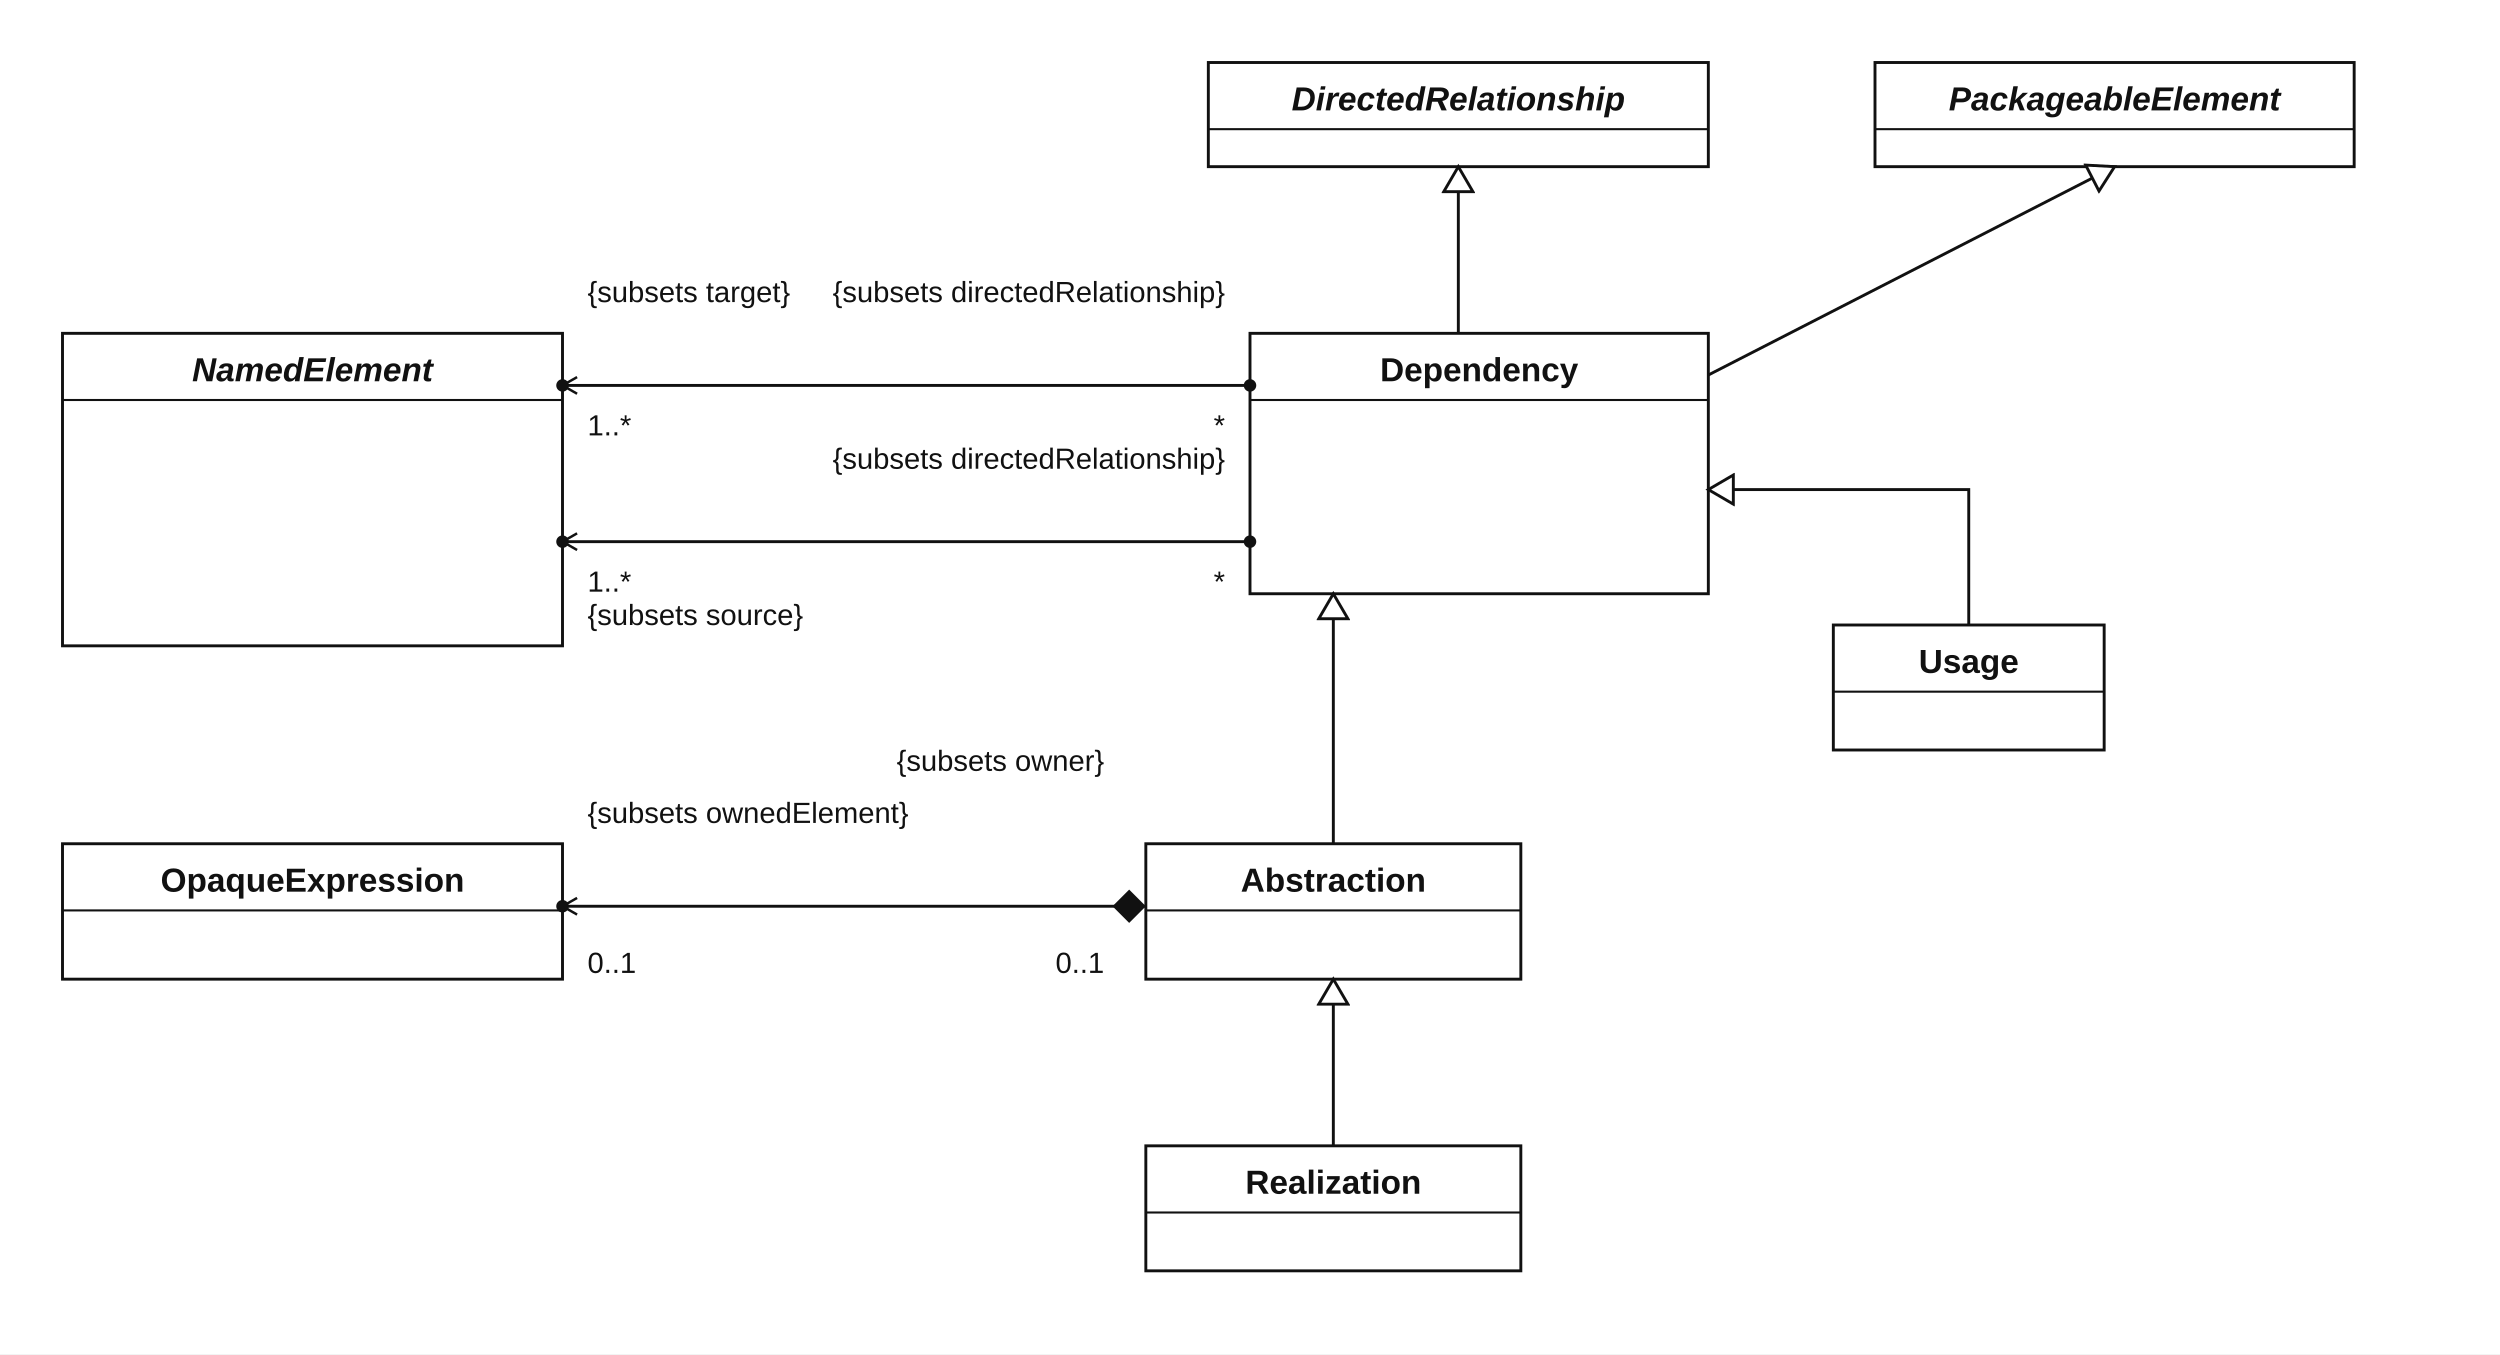
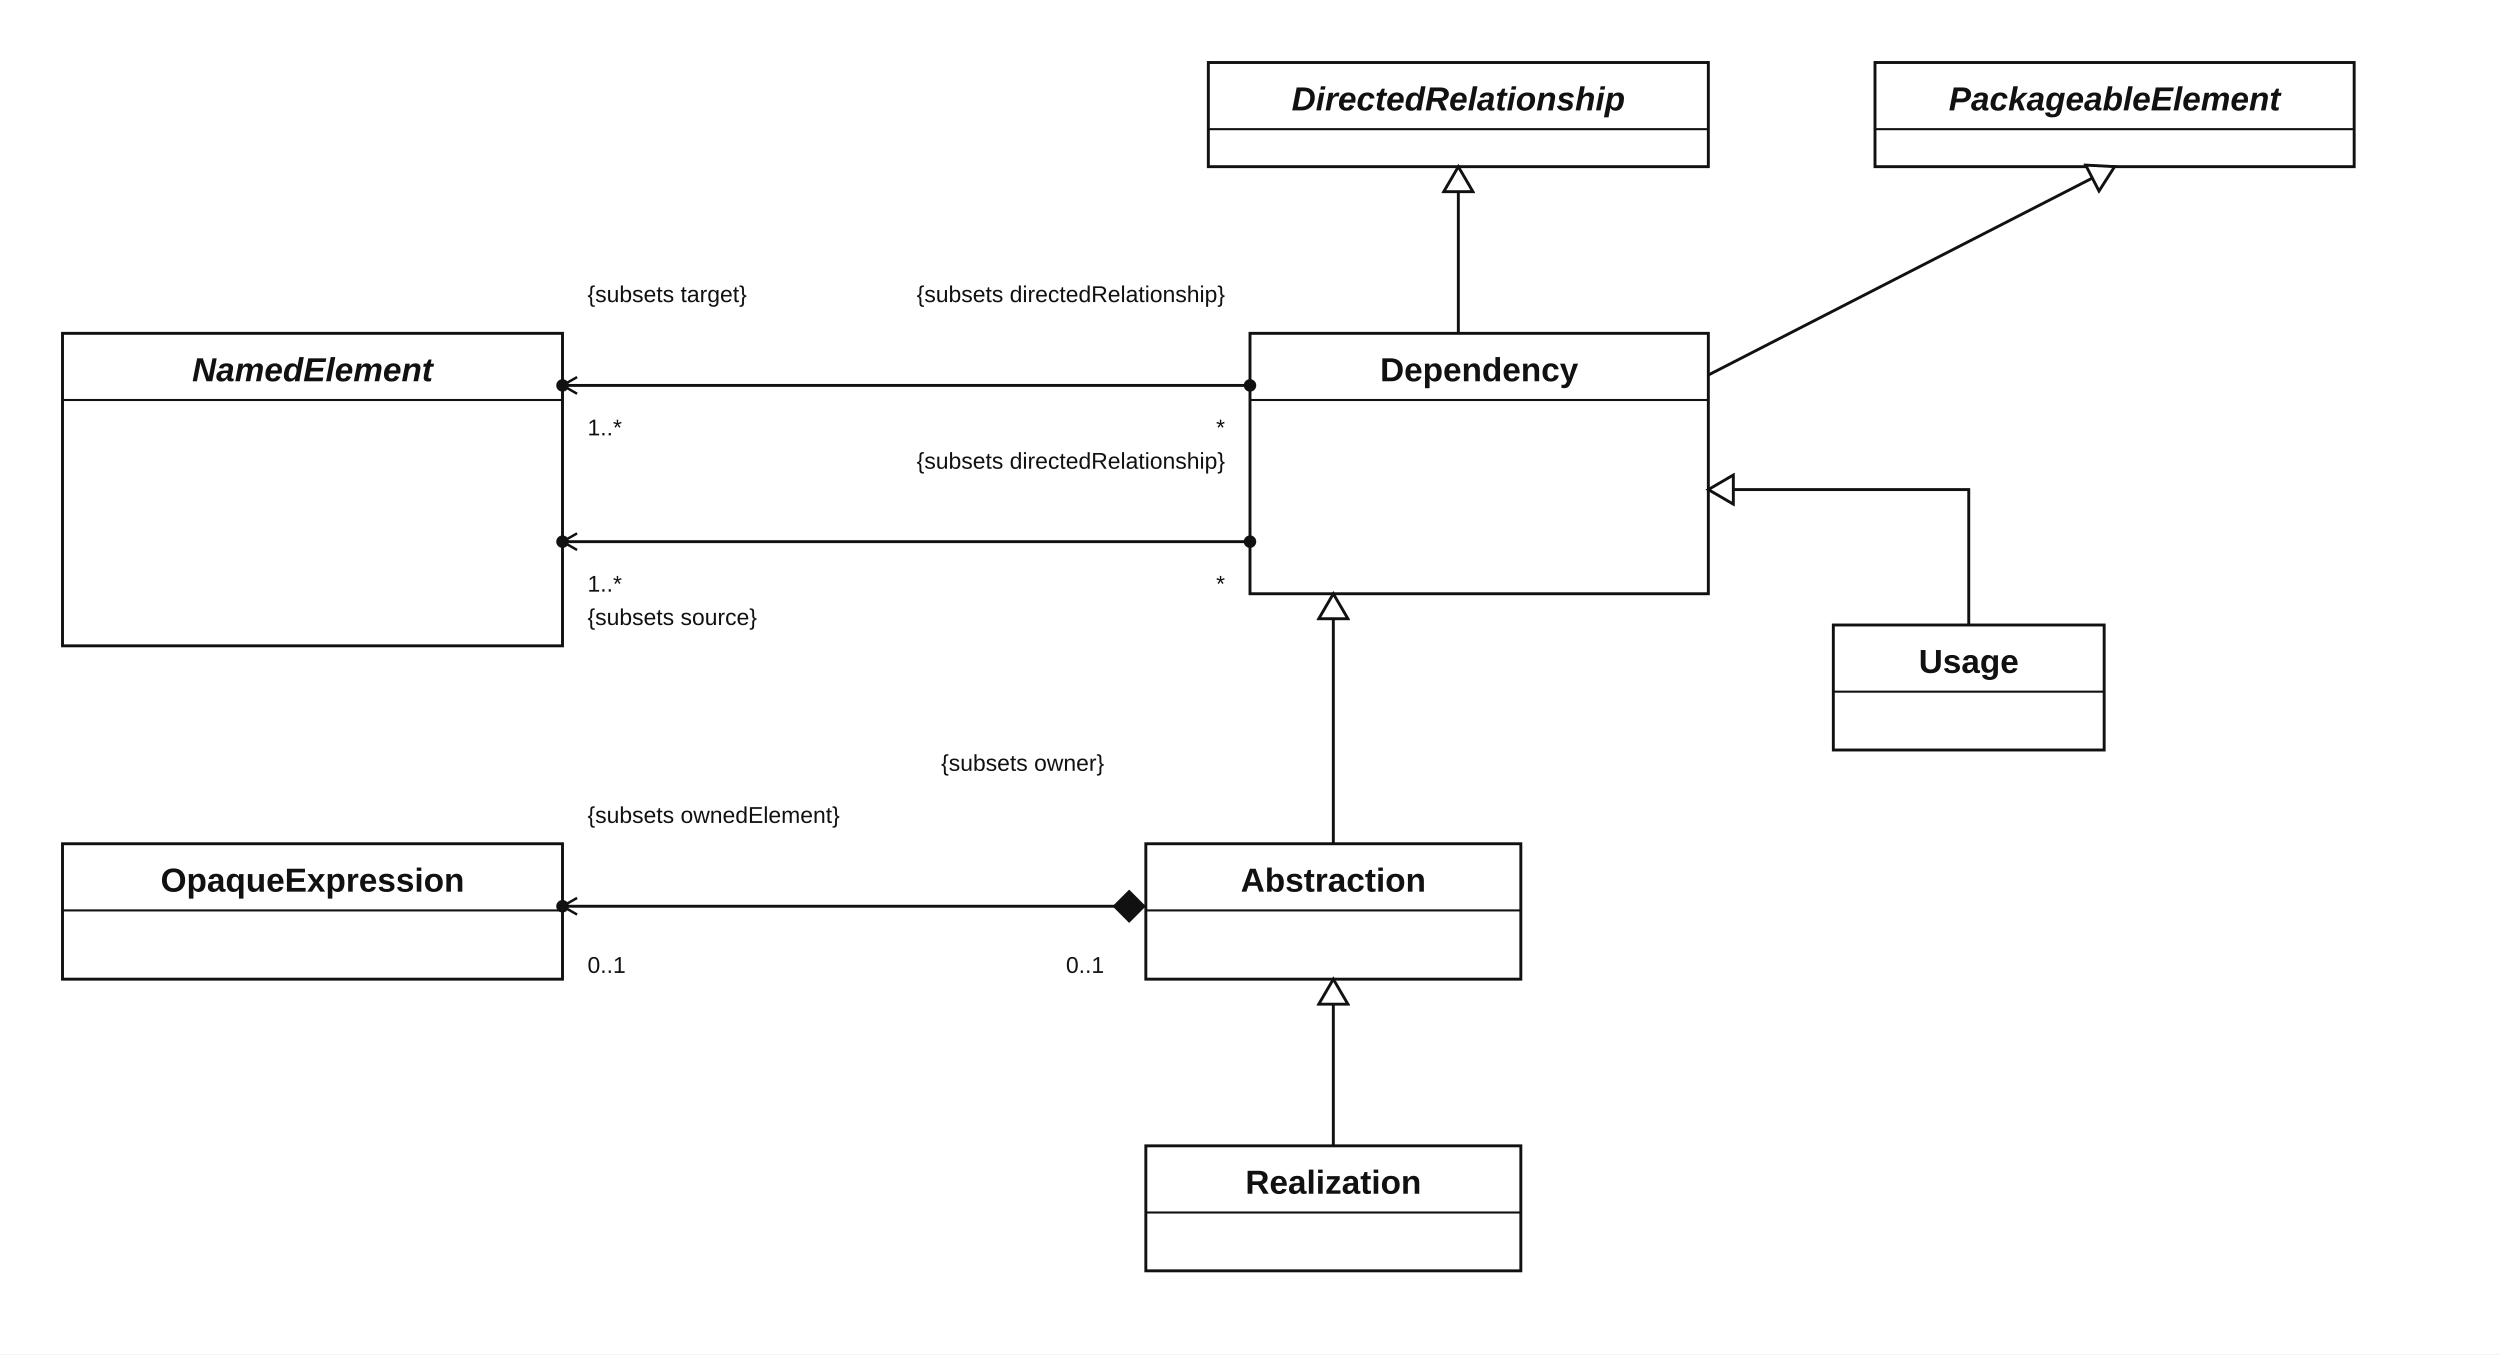
<svg xmlns="http://www.w3.org/2000/svg" width="1200" height="650" viewBox="0 0 1200 650" role="img" aria-labelledby="diagram-title diagram-description" data-figure="7.17">
  <defs>
    <marker id="generalization" markerWidth="15" markerHeight="16" refX="13" refY="8" orient="auto" markerUnits="userSpaceOnUse">
      <path d="M 1 1 L 13 8 L 1 15 Z" fill="#ffffff" stroke="#111111" stroke-width="1.4" />
    </marker>
    <marker id="navigation" markerWidth="9" markerHeight="10" refX="8" refY="5" orient="auto" markerUnits="userSpaceOnUse">
      <path d="M 1 1 L 8 5 L 1 9" fill="none" stroke="context-stroke" stroke-width="1.2" />
    </marker>
    <marker id="navigation-start" markerWidth="9" markerHeight="10" refX="8" refY="5" orient="auto-start-reverse" markerUnits="userSpaceOnUse">
      <path d="M 1 1 L 8 5 L 1 9" fill="none" stroke="context-stroke" stroke-width="1.2" />
    </marker>
    <style>.background, .class-box, .package-box, .note-box { fill: #ffffff; }
  .class-box, .package-box, .note-box, .association, .generalization-line,
  .class-divider, .example-association, .dependency-line, .note-link { stroke: #111111; stroke-width: 1.4; }
  .association, .generalization-line, .class-divider, .example-association,
  .dependency-line, .note-link { fill: none; }
  .class-divider { stroke-width: 1; }
  text { fill: #111111; font-family: Arial, Helvetica, sans-serif; font-size: 16px; }
  .class-name { font-weight: 700; }
  .abstract { font-style: italic; }
-   .attribute, .operation, .association-label, .example-label { font-size: 14px; }
+   .attribute, .operation { font-size: 14px; }
+   .association-end, .association-label, .example-association-group .example-label { font-size: 11px; }
  .end-dot, .composition { fill: #111111; }
  .dependency-line, .note-link { stroke-dasharray: 7 5; }
  .template-signature { stroke-dasharray: 4 3; }
  a { cursor: pointer; }
  a:hover .class-box, a:hover .note-box { fill: #eef3fb; stroke: #1e3a8a; }
  a:focus-visible { outline: none; }
  a:focus-visible .class-box, a:focus-visible .note-box { stroke: #7c3aed; stroke-width: 3; }
  .association, .example-association, .dependency-line { pointer-events: stroke; }
  .association-hitbox { fill: none; stroke: transparent; stroke-width: 12; pointer-events: stroke; }
  .association-group:hover .association, .example-association-group:hover .example-association,
  .dependency-group:hover .dependency-line { stroke: #1e3a8a; stroke-width: 2.2; }
  .association-group:hover text, .example-association-group:hover text,
  .dependency-group:hover text { fill: #1e3a8a; }
  .association-group:hover .end-dot, .association-group:hover .composition,
  .example-association-group:hover .end-dot { fill: #1e3a8a; }
  .association-end { cursor: help; }</style>
  </defs>
  <rect class="background" width="1200" height="650" />
  <a class="class-node" data-classifier="DirectedRelationship" href="../../index.html#/classifier/directedrelationship" target="_top" aria-label="DirectedRelationship — открыть описание класса">
    <rect class="class-box" x="580" y="30" width="240" height="50" />
    <line class="class-divider" x1="580" y1="62" x2="820" y2="62" />
    <text class="class-name abstract" x="700.0" y="53" text-anchor="middle">DirectedRelationship</text>
  </a>
  <a class="class-node" data-classifier="PackageableElement" href="../../index.html#/classifier/packageableelement" target="_top" aria-label="PackageableElement — открыть описание класса">
    <rect class="class-box" x="900" y="30" width="230" height="50" />
    <line class="class-divider" x1="900" y1="62" x2="1130" y2="62" />
    <text class="class-name abstract" x="1015.0" y="53" text-anchor="middle">PackageableElement</text>
  </a>
  <a class="class-node" data-classifier="NamedElement" href="../../index.html#/classifier/namedelement" target="_top" aria-label="NamedElement — открыть описание класса">
    <rect class="class-box" x="30" y="160" width="240" height="150" />
    <line class="class-divider" x1="30" y1="192" x2="270" y2="192" />
    <text class="class-name abstract" x="150.0" y="183" text-anchor="middle">NamedElement</text>
  </a>
  <a class="class-node" data-classifier="Dependency" href="../../index.html#/classifier/dependency" target="_top" aria-label="Dependency — открыть описание класса">
    <rect class="class-box" x="600" y="160" width="220" height="125" />
    <line class="class-divider" x1="600" y1="192" x2="820" y2="192" />
    <text class="class-name" x="710.0" y="183" text-anchor="middle">Dependency</text>
  </a>
  <a class="class-node" data-classifier="OpaqueExpression" href="../../index.html#/classifier/opaqueexpression" target="_top" aria-label="OpaqueExpression — открыть описание класса">
    <rect class="class-box" x="30" y="405" width="240" height="65" />
    <line class="class-divider" x1="30" y1="437" x2="270" y2="437" />
    <text class="class-name" x="150.0" y="428" text-anchor="middle">OpaqueExpression</text>
  </a>
  <a class="class-node" data-classifier="Abstraction" href="../../index.html#/classifier/abstraction" target="_top" aria-label="Abstraction — открыть описание класса">
    <rect class="class-box" x="550" y="405" width="180" height="65" />
    <line class="class-divider" x1="550" y1="437" x2="730" y2="437" />
    <text class="class-name" x="640.0" y="428" text-anchor="middle">Abstraction</text>
  </a>
  <a class="class-node" data-classifier="Usage" href="../../index.html#/classifier/usage" target="_top" aria-label="Usage — открыть описание класса">
    <rect class="class-box" x="880" y="300" width="130" height="60" />
    <line class="class-divider" x1="880" y1="332" x2="1010" y2="332" />
    <text class="class-name" x="945.0" y="323" text-anchor="middle">Usage</text>
  </a>
  <a class="class-node" data-classifier="Realization" href="../../index.html#/classifier/realization" target="_top" aria-label="Realization — открыть описание класса">
    <rect class="class-box" x="550" y="550" width="180" height="60" />
    <line class="class-divider" x1="550" y1="582" x2="730" y2="582" />
    <text class="class-name" x="640.0" y="573" text-anchor="middle">Realization</text>
  </a>
  <path class="generalization-line" d="M 700 160 V 80" data-child="Dependency" data-parent="DirectedRelationship" marker-end="url(#generalization)" />
  <path class="generalization-line" d="M 820 180 L 1015 80" data-child="Dependency" data-parent="PackageableElement" marker-end="url(#generalization)" />
  <path class="generalization-line" d="M 945 300 V 235 H 820" data-child="Usage" data-parent="Dependency" marker-end="url(#generalization)" />
  <path class="generalization-line" d="M 640 405 V 285" data-child="Abstraction" data-parent="Dependency" marker-end="url(#generalization)" />
  <path class="generalization-line" d="M 640 550 V 470" data-child="Realization" data-parent="Abstraction" marker-end="url(#generalization)" />
  <a class="association-link" href="../../index.html#/association/a-supplier-supplierdependency" target="_top" aria-label="Открыть описание ассоциации A_supplier_supplierDependency">
    <g class="association-group" id="A_supplier_supplierDependency">
      <path class="association" d="M 270 185 H 600" marker-start="url(#navigation-start)" />
      <path class="association-hitbox" d="M 270 185 H 600" aria-hidden="true" />
      <circle class="end-dot" cx="270" cy="185" r="3" />
      <circle class="end-dot" cx="600" cy="185" r="3" />
      <text class="association-end" x="282" y="170" />
      <text class="association-end" x="588" y="170" text-anchor="end" />
      <text class="association-label" x="282" y="145">{subsets target}</text>
      <text class="association-label" x="282" y="209">1..*</text>
      <text class="association-label" x="588" y="145" text-anchor="end">{subsets directedRelationship}</text>
      <text class="association-label" x="588" y="209" text-anchor="end">*</text>
    </g>
  </a>
  <a class="association-link" href="../../index.html#/association/a-clientdependency-client" target="_top" aria-label="Открыть описание ассоциации A_clientDependency_client">
    <g class="association-group" id="A_clientDependency_client">
      <path class="association" d="M 270 260 H 600" marker-start="url(#navigation-start)" />
      <path class="association-hitbox" d="M 270 260 H 600" aria-hidden="true" />
      <circle class="end-dot" cx="270" cy="260" r="3" />
      <circle class="end-dot" cx="600" cy="260" r="3" />
      <text class="association-end" x="282" y="245" />
      <text class="association-end" x="588" y="245" text-anchor="end" />
      <text class="association-label" x="282" y="300">{subsets source}</text>
      <text class="association-label" x="282" y="284">1..*</text>
      <text class="association-label" x="588" y="225" text-anchor="end">{subsets directedRelationship}</text>
      <text class="association-label" x="588" y="284" text-anchor="end">*</text>
    </g>
  </a>
  <a class="association-link" href="../../index.html#/association/a-mapping-abstraction" target="_top" aria-label="Открыть описание ассоциации A_mapping_abstraction">
    <g class="association-group" id="A_mapping_abstraction">
      <path class="association" d="M 270 435 H 550" marker-start="url(#navigation-start)" />
      <path class="association-hitbox" d="M 270 435 H 550" aria-hidden="true" />
      <circle class="end-dot" cx="270" cy="435" r="3" />
      <polygon class="composition" points="550,435 542,427 534,435 542,443" />
      <text class="association-end" x="282" y="420" />
      <text class="association-end" x="530" y="415" text-anchor="end" />
      <text class="association-label" x="282" y="395">{subsets ownedElement}</text>
      <text class="association-label" x="282" y="467">0..1</text>
      <text class="association-label" x="530" y="370" text-anchor="end">{subsets owner}</text>
      <text class="association-label" x="530" y="467" text-anchor="end">0..1</text>
    </g>
  </a>
</svg>
